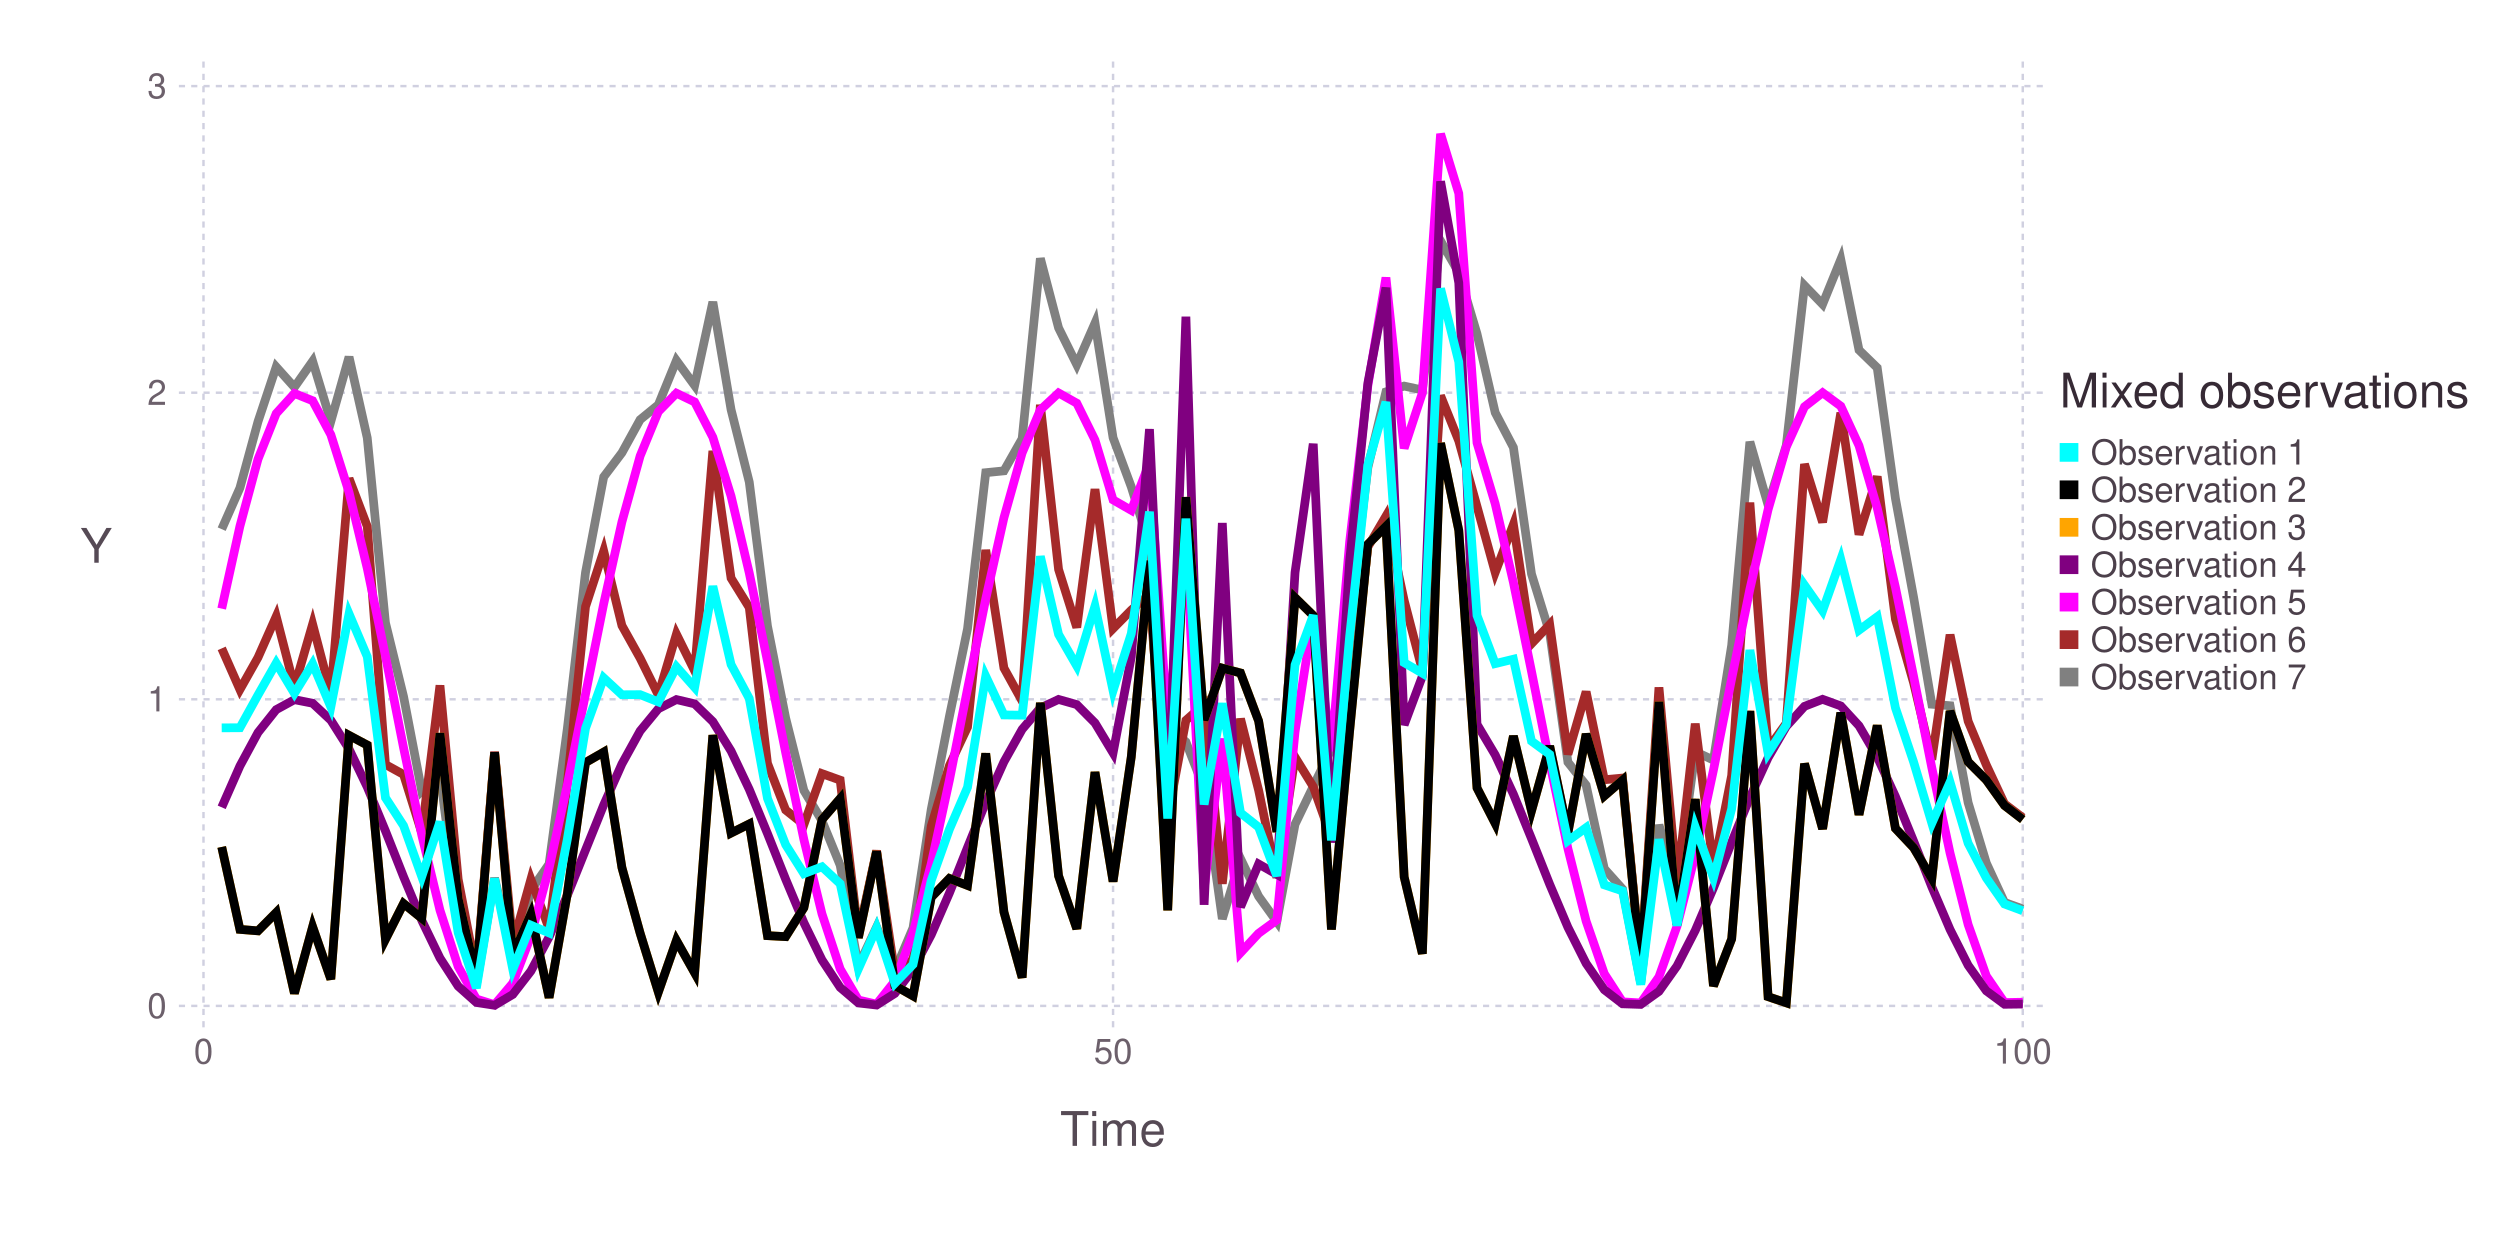
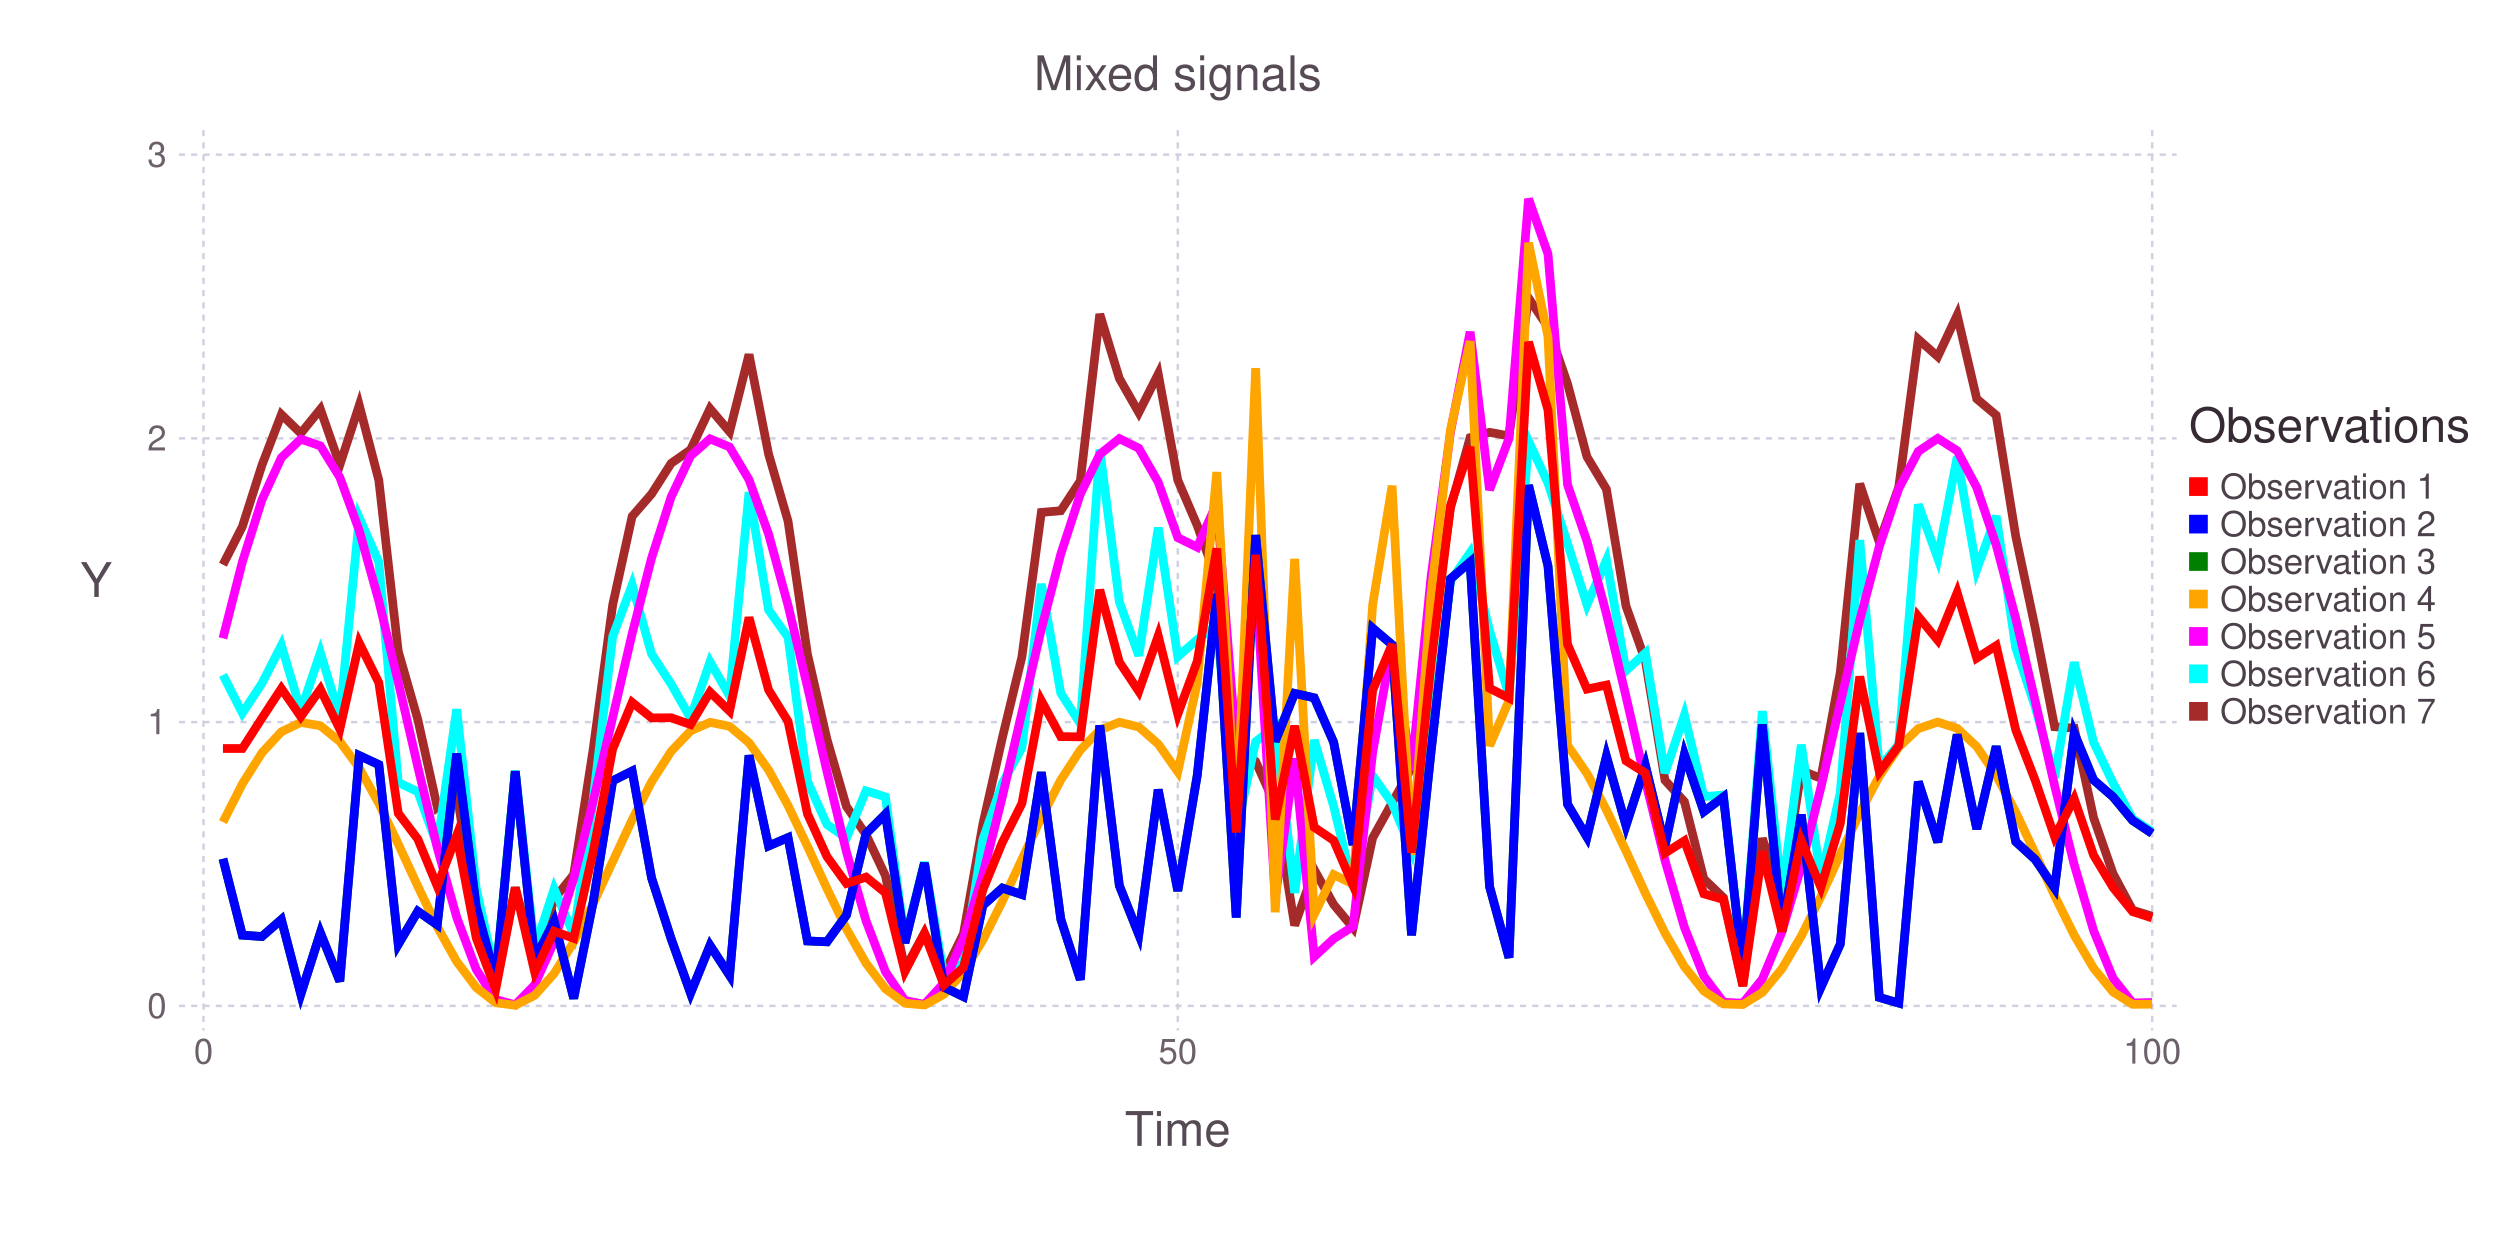
<svg xmlns="http://www.w3.org/2000/svg" version="1.2" width="203.2mm" height="101.6mm" viewBox="0 0 203.2 101.6" stroke="none" fill="#000000" stroke-width="0.3" font-size="3.88">
  <g class="plotroot xscalable yscalable" id="img-60525134-1">
    <g font-size="3.88" font-family="'PT Sans','Helvetica Neue','Helvetica',sans-serif" fill="#564A55" stroke="#000000" stroke-opacity="0.000" id="img-60525134-2">
-       <text x="90.47" y="90.81" text-anchor="middle" dy="0.6em">Time</text>
+       <g transform="translate(95.73,90.81)">
+         <g class="primitive">
+           <text text-anchor="middle" dy="0.6em">Time</text>
+         </g>
+       </g>
    </g>
    <g class="guide xlabels" font-size="2.82" font-family="'PT Sans Caption','Helvetica Neue','Helvetica',sans-serif" fill="#6C606B" id="img-60525134-3">
-       <text x="16.54" y="84.76" text-anchor="middle" dy="0.6em">0</text>
-       <text x="90.47" y="84.76" text-anchor="middle" dy="0.6em">50</text>
-       <text x="164.41" y="84.76" text-anchor="middle" dy="0.6em">100</text>
+       <g transform="translate(16.54,84.76)">
+         <g class="primitive">
+           <text text-anchor="middle" dy="0.6em">0</text>
+         </g>
+       </g>
+       <g transform="translate(95.73,84.76)">
+         <g class="primitive">
+           <text text-anchor="middle" dy="0.6em">50</text>
+         </g>
+       </g>
+       <g transform="translate(174.93,84.76)">
+         <g class="primitive">
+           <text text-anchor="middle" dy="0.6em">100</text>
+         </g>
+       </g>
    </g>
    <g class="guide colorkey" id="img-60525134-4">
      <g fill="#4C404B" font-size="2.82" font-family="'PT Sans','Helvetica Neue','Helvetica',sans-serif" id="img-60525134-5">
-         <text x="169.93" y="36.77" dy="0.35em">Observation 1</text>
-         <text x="169.93" y="39.81" dy="0.35em">Observation 2</text>
-         <text x="169.93" y="42.86" dy="0.35em">Observation 3</text>
-         <text x="169.93" y="45.9" dy="0.35em">Observation 4</text>
-         <text x="169.93" y="48.94" dy="0.35em">Observation 5</text>
-         <text x="169.93" y="51.99" dy="0.35em">Observation 6</text>
-         <text x="169.93" y="55.03" dy="0.35em">Observation 7</text>
+         <g transform="translate(180.45,39.55)">
+           <g class="primitive">
+             <text dy="0.35em">Observation 1</text>
+           </g>
+         </g>
+         <g transform="translate(180.45,42.6)">
+           <g class="primitive">
+             <text dy="0.35em">Observation 2</text>
+           </g>
+         </g>
+         <g transform="translate(180.45,45.64)">
+           <g class="primitive">
+             <text dy="0.35em">Observation 3</text>
+           </g>
+         </g>
+         <g transform="translate(180.45,48.69)">
+           <g class="primitive">
+             <text dy="0.35em">Observation 4</text>
+           </g>
+         </g>
+         <g transform="translate(180.45,51.73)">
+           <g class="primitive">
+             <text dy="0.35em">Observation 5</text>
+           </g>
+         </g>
+         <g transform="translate(180.45,54.77)">
+           <g class="primitive">
+             <text dy="0.35em">Observation 6</text>
+           </g>
+         </g>
+         <g transform="translate(180.45,57.82)">
+           <g class="primitive">
+             <text dy="0.35em">Observation 7</text>
+           </g>
+         </g>
      </g>
      <g stroke="#000000" stroke-opacity="0.000" id="img-60525134-6">
-         <rect x="167.41" y="36.01" width="1.52" height="1.52" fill="#00FFFF" />
-         <rect x="167.41" y="39.05" width="1.52" height="1.52" fill="#000000" />
-         <rect x="167.41" y="42.1" width="1.52" height="1.52" fill="#FFA500" />
-         <rect x="167.41" y="45.14" width="1.52" height="1.52" fill="#800080" />
-         <rect x="167.41" y="48.18" width="1.52" height="1.52" fill="#FF00FF" />
-         <rect x="167.41" y="51.23" width="1.52" height="1.52" fill="#A52A2A" />
-         <rect x="167.41" y="54.27" width="1.52" height="1.52" fill="#808080" />
+         <g transform="translate(178.69,39.55)" fill="#FF0000">
+           <path d="M-0.76,-0.76 L 0.76 -0.76 0.76 0.76 -0.76 0.76 z" class="primitive" />
+         </g>
+         <g transform="translate(178.69,42.6)" fill="#0000FF">
+           <path d="M-0.76,-0.76 L 0.76 -0.76 0.76 0.76 -0.76 0.76 z" class="primitive" />
+         </g>
+         <g transform="translate(178.69,45.64)" fill="#008000">
+           <path d="M-0.76,-0.76 L 0.76 -0.76 0.76 0.76 -0.76 0.76 z" class="primitive" />
+         </g>
+         <g transform="translate(178.69,48.69)" fill="#FFA500">
+           <path d="M-0.76,-0.76 L 0.76 -0.76 0.76 0.76 -0.76 0.76 z" class="primitive" />
+         </g>
+         <g transform="translate(178.69,51.73)" fill="#FF00FF">
+           <path d="M-0.76,-0.76 L 0.76 -0.76 0.76 0.76 -0.76 0.76 z" class="primitive" />
+         </g>
+         <g transform="translate(178.69,54.77)" fill="#00FFFF">
+           <path d="M-0.76,-0.76 L 0.76 -0.76 0.76 0.76 -0.76 0.76 z" class="primitive" />
+         </g>
+         <g transform="translate(178.69,57.82)" fill="#A52A2A">
+           <path d="M-0.76,-0.76 L 0.76 -0.76 0.76 0.76 -0.76 0.76 z" class="primitive" />
+         </g>
      </g>
      <g fill="#362A35" font-size="3.88" font-family="'PT Sans','Helvetica Neue','Helvetica',sans-serif" stroke="#000000" stroke-opacity="0.000" id="img-60525134-7">
-         <text x="167.41" y="33.12">Mixed observations</text>
+         <g transform="translate(177.93,35.92)">
+           <g class="primitive">
+             <text>Observations</text>
+           </g>
+         </g>
      </g>
    </g>
    <g clip-path="url(#img-60525134-8)">
      <g id="img-60525134-9">
        <g pointer-events="visible" opacity="1" fill="#000000" fill-opacity="0.000" stroke="#000000" stroke-opacity="0.000" class="guide background" id="img-60525134-10">
-           <rect x="14.54" y="5" width="151.87" height="78.76" />
+           <g transform="translate(95.73,47.16)">
+             <path d="M-81.19,-36.59 L 81.19 -36.59 81.19 36.59 -81.19 36.59 z" class="primitive" />
+           </g>
        </g>
        <g class="guide ygridlines xfixed" stroke-dasharray="0.5,0.5" stroke-width="0.2" stroke="#D0D0E0" id="img-60525134-11">
-           <path fill="none" d="M14.54,81.76 L 166.41 81.76" />
-           <path fill="none" d="M14.54,56.84 L 166.41 56.84" />
-           <path fill="none" d="M14.54,31.92 L 166.41 31.92" />
-           <path fill="none" d="M14.54,7 L 166.41 7" />
+           <g transform="translate(95.73,81.76)">
+             <path fill="none" d="M-81.19,0 L 81.19 0" class="primitive" />
+           </g>
+           <g transform="translate(95.73,58.69)">
+             <path fill="none" d="M-81.19,0 L 81.19 0" class="primitive" />
+           </g>
+           <g transform="translate(95.73,35.63)">
+             <path fill="none" d="M-81.19,0 L 81.19 0" class="primitive" />
+           </g>
+           <g transform="translate(95.73,12.57)">
+             <path fill="none" d="M-81.19,0 L 81.19 0" class="primitive" />
+           </g>
        </g>
        <g class="guide xgridlines yfixed" stroke-dasharray="0.5,0.5" stroke-width="0.2" stroke="#D0D0E0" id="img-60525134-12">
-           <path fill="none" d="M16.54,5 L 16.54 83.76" />
-           <path fill="none" d="M90.47,5 L 90.47 83.76" />
-           <path fill="none" d="M164.41,5 L 164.41 83.76" />
+           <g transform="translate(16.54,47.16)">
+             <path fill="none" d="M0,-36.59 L 0 36.59" class="primitive" />
+           </g>
+           <g transform="translate(95.73,47.16)">
+             <path fill="none" d="M0,-36.59 L 0 36.59" class="primitive" />
+           </g>
+           <g transform="translate(174.93,47.16)">
+             <path fill="none" d="M0,-36.59 L 0 36.59" class="primitive" />
+           </g>
        </g>
        <g class="plotpanel" id="img-60525134-13">
-           <g stroke-width="0.71" fill="#000000" fill-opacity="0.000" class="geometry" stroke-dasharray="none" stroke="#808080" id="img-60525134-14">
-             <path fill="none" d="M18.02,43.01 L 19.5 39.66 20.97 34.27 22.45 29.82 23.93 31.47 25.41 29.36 26.89 34.25 28.37 29.01 29.85 35.59 31.33 50.62 32.8 56.61 34.28 64.3 35.76 62.9 37.24 74.21 38.72 80.03 40.2 71.36 41.68 77.87 43.15 72.37 44.63 70.23 46.11 59.25 47.59 46.53 49.07 38.76 50.55 36.8 52.03 34.11 53.51 32.9 54.98 29.3 56.46 31.33 57.94 24.54 59.42 33.29 60.9 39.18 62.38 50.88 63.86 58.37 65.34 64.25 66.81 66.71 68.29 70.33 69.77 78.51 71.25 75.35 72.73 78.92 74.21 75.42 75.69 65.79 77.17 58.22 78.64 51.11 80.12 38.42 81.6 38.27 83.08 35.66 84.56 21 86.04 26.65 87.52 29.64 89 26.26 90.47 35.58 91.95 39.57 93.43 44.33 94.91 58.98 96.39 60.3 97.87 64.11 99.35 74.69 100.83 69.79 102.3 72.85 103.78 74.91 105.26 67 106.74 63.92 108.22 60.86 109.7 50.17 111.18 38 112.65 31.85 114.13 31.38 115.61 31.7 117.09 19.58 118.57 22.15 120.05 27.13 121.53 33.54 123.01 36.37 124.48 46.65 125.96 51.45 127.44 61.95 128.92 63.82 130.4 70.61 131.88 72.26 133.36 79.91 134.84 67.05 136.31 71.98 137.79 61.09 139.27 61.78 140.75 52.45 142.23 35.91 143.71 41.05 145.19 36.2 146.67 23.21 148.14 24.73 149.62 21.09 151.1 28.45 152.58 29.89 154.06 40.51 155.54 48.56 157.02 57.24 158.5 57.36 159.97 65.24 161.45 70.15 162.93 73.35 164.41 73.88" />
-           </g>
-           <g stroke-width="0.71" fill="#000000" fill-opacity="0.000" class="geometry" stroke-dasharray="none" stroke="#A52A2A" id="img-60525134-15">
-             <path fill="none" d="M18.02,52.7 L 19.5 56.05 20.97 53.44 22.45 50.1 23.93 55.85 25.41 50.73 26.89 56.38 28.37 38.89 29.85 42.78 31.33 62.14 32.8 62.95 34.28 67.69 35.76 55.71 37.24 71.46 38.72 79.15 40.2 61.1 41.68 76.75 43.15 71.47 44.63 75.49 46.11 63.68 47.59 49.31 49.07 44.79 50.55 50.85 52.03 53.5 53.51 56.49 54.98 51.54 56.46 54.53 57.94 36.65 59.42 46.99 60.9 49.38 62.38 62.04 63.86 65.84 65.34 67.02 66.81 62.88 68.29 63.41 69.77 75.98 71.25 69.14 72.73 79.1 74.21 77.98 75.69 67.15 77.17 62.22 78.64 59.1 80.12 44.7 81.6 54.3 83.08 56.98 84.56 32.9 86.04 46.28 87.52 51 89 39.76 90.47 51.09 91.95 49.59 93.43 48.31 94.91 66.44 96.39 58.55 97.87 57.24 99.35 71.83 100.83 58.42 102.3 64.23 103.78 71.33 105.26 61.54 106.74 63.94 108.22 68.11 109.7 57.85 111.18 44.45 112.65 41.95 114.13 48.8 115.61 54.49 117.09 32.16 118.57 35.84 120.05 41.16 121.53 46.53 123.01 42.62 124.48 52.32 125.96 50.76 127.44 61.31 128.92 56.22 130.4 63.38 131.88 63.24 133.36 78.42 134.84 55.87 136.31 71.93 137.79 58.82 139.27 70.55 140.75 63.03 142.23 40.85 143.71 60.84 145.19 58.79 146.67 37.72 148.14 42.45 149.62 33.55 151.1 43.45 152.58 38.73 154.06 50.32 155.54 55.51 157.02 61.74 158.5 51.59 159.97 58.62 161.45 62.18 162.93 65.34 164.41 66.46" />
-           </g>
-           <g stroke-width="0.71" fill="#000000" fill-opacity="0.000" class="geometry" stroke-dasharray="none" stroke="#FF00FF" id="img-60525134-16">
-             <path fill="none" d="M18.02,49.47 L 19.5 42.77 20.97 37.32 22.45 33.61 23.93 31.98 25.41 32.57 26.89 35.33 28.37 40.01 29.85 46.19 31.33 53.32 32.8 60.77 34.28 67.87 35.76 73.98 37.24 78.56 38.72 81.2 40.2 81.66 41.68 79.91 43.15 76.09 44.63 70.56 46.11 63.8 47.59 56.42 49.07 49.07 50.55 42.42 52.03 37.06 53.51 33.46 54.98 31.96 56.46 32.67 57.94 35.54 59.42 40.32 60.9 46.57 62.38 53.74 63.86 61.18 65.34 68.24 66.81 74.28 68.29 78.76 69.77 81.28 71.25 81.62 72.73 79.75 74.21 75.83 75.69 70.21 77.17 63.4 78.64 56 80.12 48.68 81.6 42.08 83.08 36.81 84.56 33.32 86.04 31.94 87.52 32.77 89 35.76 90.47 40.63 91.95 41.48 93.43 37.61 94.91 59.07 96.39 43.89 97.87 72.26 99.35 60.03 100.83 77.44 102.3 75.86 103.78 74.78 105.26 59.49 106.74 49.99 108.22 61.05 109.7 44.04 111.18 31.34 112.65 22.56 114.13 36.44 115.61 31.93 117.09 10.88 118.57 15.72 120.05 35.99 121.53 40.95 123.01 47.34 124.48 54.57 125.96 62 127.44 68.98 128.92 74.87 130.4 79.15 131.88 81.43 133.36 81.52 134.84 79.4 136.31 75.27 137.79 69.49 139.27 62.59 140.75 55.16 142.23 47.89 143.71 41.42 145.19 36.32 146.67 33.06 148.14 31.92 149.62 33.01 151.1 36.22 152.58 41.28 154.06 47.73 155.54 54.99 157.02 62.41 158.5 69.34 159.97 75.15 161.45 79.33 162.93 81.49 164.41 81.46" />
-           </g>
-           <g stroke-width="0.71" fill="#000000" fill-opacity="0.000" class="geometry" stroke-dasharray="none" stroke="#800080" id="img-60525134-17">
-             <path fill="none" d="M18.02,65.62 L 19.5 62.26 20.97 59.54 22.45 57.68 23.93 56.87 25.41 57.16 26.89 58.54 28.37 60.88 29.85 63.97 31.33 67.54 32.8 71.26 34.28 74.81 35.76 77.87 37.24 80.16 38.72 81.48 40.2 81.71 41.68 80.83 43.15 78.93 44.63 76.16 46.11 72.78 47.59 69.09 49.07 65.42 50.55 62.09 52.03 59.41 53.51 57.61 54.98 56.86 56.46 57.21 57.94 58.65 59.42 61.04 60.9 64.16 62.38 67.75 63.86 71.47 65.34 75 66.81 78.02 68.29 80.26 69.77 81.52 71.25 81.69 72.73 80.75 74.21 78.79 75.69 75.98 77.17 72.58 78.64 68.88 80.12 65.22 81.6 61.92 83.08 59.28 84.56 57.54 86.04 56.85 87.52 57.27 89 58.76 90.47 61.2 91.95 53.4 93.43 34.88 94.91 66.62 96.39 25.74 97.87 73.54 99.35 42.51 100.83 73.72 102.3 70.23 103.78 71.07 105.26 46.53 106.74 36.07 108.22 68.49 109.7 45.59 111.18 31.14 112.65 23.38 114.13 58.92 115.61 54.96 117.09 14.74 118.57 22.99 120.05 58.87 121.53 61.36 123.01 64.55 124.48 68.16 125.96 71.88 127.44 75.37 128.92 78.31 130.4 80.45 131.88 81.59 133.36 81.64 134.84 80.58 136.31 78.51 137.79 75.63 139.27 72.17 140.75 68.46 142.23 64.82 143.71 61.59 145.19 59.04 146.67 57.41 148.14 56.84 149.62 57.38 151.1 58.99 152.58 61.52 154.06 64.74 155.54 68.37 157.02 72.09 158.5 75.55 159.97 78.46 161.45 80.54 162.93 81.63 164.41 81.61" />
-           </g>
-           <g stroke-width="0.71" fill="#000000" fill-opacity="0.000" class="geometry" stroke-dasharray="none" stroke="#FFA500" id="img-60525134-18">
-             <path fill="none" d="M18.02,68.84 L 19.5 75.54 20.97 75.66 22.45 74.17 23.93 80.74 25.41 75.33 26.89 79.59 28.37 59.77 29.85 60.56 31.33 76.35 32.8 73.44 34.28 74.64 35.76 59.6 37.24 73.06 38.72 79.43 40.2 61.15 41.68 77.67 43.15 74.31 44.63 81.09 46.11 72.66 47.59 61.98 49.07 61.13 50.55 70.52 52.03 75.85 53.51 80.64 54.98 76.44 56.46 79.07 57.94 59.76 59.42 67.71 60.9 66.97 62.38 76.05 63.86 76.13 65.34 73.78 66.81 66.62 68.29 64.9 69.77 76.22 71.25 69.21 72.73 80.11 74.21 80.95 75.69 72.93 77.17 71.4 78.64 71.97 80.12 61.24 81.6 74.13 83.08 79.46 84.56 57.12 86.04 71.19 87.52 75.49 89 62.76 90.47 71.65 91.95 61.52 93.43 45.57 94.91 73.99 96.39 40.41 97.87 58.52 99.35 54.31 100.83 54.7 102.3 58.6 103.78 67.61 105.26 48.58 106.74 50.03 108.22 75.55 109.7 59.39 111.18 44.24 112.65 42.77 114.13 71.28 115.61 77.52 117.09 36.02 118.57 43.11 120.05 64.04 121.53 66.93 123.01 59.83 124.48 65.91 125.96 60.64 127.44 67.7 128.92 59.66 130.4 64.69 131.88 63.41 133.36 78.54 134.84 57.05 136.31 75.17 137.79 64.96 139.27 80.14 140.75 76.32 142.23 57.79 143.71 81.01 145.19 81.51 146.67 62.07 148.14 67.37 149.62 57.93 151.1 66.22 152.58 58.97 154.06 67.33 155.54 68.9 157.02 71.41 158.5 57.8 159.97 61.92 161.45 63.4 162.93 65.47 164.41 66.61" />
-           </g>
-           <g stroke-width="0.71" fill="#000000" fill-opacity="0.000" class="geometry" stroke-dasharray="none" stroke="#000000" id="img-60525134-19">
-             <path fill="none" d="M18.02,68.84 L 19.5 75.54 20.97 75.66 22.45 74.17 23.93 80.74 25.41 75.33 26.89 79.59 28.37 59.77 29.85 60.56 31.33 76.35 32.8 73.44 34.28 74.64 35.76 59.6 37.24 73.06 38.72 79.43 40.2 61.15 41.68 77.67 43.15 74.31 44.63 81.09 46.11 72.66 47.59 61.98 49.07 61.13 50.55 70.52 52.03 75.85 53.51 80.64 54.98 76.44 56.46 79.07 57.94 59.76 59.42 67.71 60.9 66.97 62.38 76.05 63.86 76.13 65.34 73.78 66.81 66.62 68.29 64.9 69.77 76.22 71.25 69.21 72.73 80.11 74.21 80.95 75.69 72.93 77.17 71.4 78.64 71.97 80.12 61.24 81.6 74.13 83.08 79.46 84.56 57.12 86.04 71.19 87.52 75.49 89 62.76 90.47 71.65 91.95 61.52 93.43 45.57 94.91 73.99 96.39 40.41 97.87 58.52 99.35 54.31 100.83 54.7 102.3 58.6 103.78 67.61 105.26 48.58 106.74 50.03 108.22 75.55 109.7 59.39 111.18 44.24 112.65 42.77 114.13 71.28 115.61 77.52 117.09 36.02 118.57 43.11 120.05 64.04 121.53 66.93 123.01 59.83 124.48 65.91 125.96 60.64 127.44 67.7 128.92 59.66 130.4 64.69 131.88 63.41 133.36 78.54 134.84 57.05 136.31 75.17 137.79 64.96 139.27 80.14 140.75 76.32 142.23 57.79 143.71 81.01 145.19 81.51 146.67 62.07 148.14 67.37 149.62 57.93 151.1 66.22 152.58 58.97 154.06 67.33 155.54 68.9 157.02 71.41 158.5 57.8 159.97 61.92 161.45 63.4 162.93 65.47 164.41 66.61" />
-           </g>
-           <g stroke-width="0.71" fill="#000000" fill-opacity="0.000" class="geometry" stroke-dasharray="none" stroke="#00FFFF" id="img-60525134-20">
-             <path fill="none" d="M18.02,59.16 L 19.5 59.15 20.97 56.49 22.45 53.89 23.93 56.36 25.41 53.95 26.89 57.46 28.37 49.89 29.85 53.37 31.33 64.84 32.8 67.11 34.28 71.25 35.76 66.79 37.24 75.81 38.72 80.31 40.2 71.41 41.68 78.79 43.15 75.2 44.63 75.83 46.11 68.23 47.59 59.2 49.07 55.1 50.55 56.47 52.03 56.46 53.51 57.05 54.98 54.2 56.46 55.87 57.94 47.65 59.42 54.01 60.9 56.77 62.38 64.89 63.86 68.66 65.34 71.01 66.81 70.45 68.29 71.83 69.77 78.75 71.25 75.42 72.73 79.93 74.21 78.39 75.69 71.57 77.17 67.4 78.64 63.99 80.12 54.96 81.6 58.11 83.08 58.13 84.56 45.22 86.04 51.56 87.52 54.13 89 49.26 90.47 56.14 91.95 51.5 93.43 41.59 94.91 66.53 96.39 42.15 97.87 65.39 99.35 57.17 100.83 66.07 102.3 67.23 103.78 71.2 105.26 54.04 106.74 50.01 108.22 68.3 109.7 51.72 111.18 37.79 112.65 32.67 114.13 53.86 115.61 54.72 117.09 23.45 118.57 29.42 120.05 50.02 121.53 53.94 123.01 53.58 124.48 60.24 125.96 61.32 127.44 68.34 128.92 67.27 130.4 71.92 131.88 72.42 133.36 80.03 134.84 68.22 136.31 75.22 137.79 67.22 139.27 71.36 140.75 65.74 142.23 52.84 143.71 61.22 145.19 58.91 146.67 47.56 148.14 49.65 149.62 45.47 151.1 51.22 152.58 50.13 154.06 57.53 155.54 61.94 157.02 66.91 158.5 63.57 159.97 68.54 161.45 71.36 162.93 73.48 164.41 74.03" />
-           </g>
-         </g>
-       </g>
-     </g>
-     <g class="guide ylabels" font-size="2.82" font-family="'PT Sans Caption','Helvetica Neue','Helvetica',sans-serif" fill="#6C606B" id="img-60525134-21">
-       <text x="13.54" y="81.76" text-anchor="end" dy="0.35em">0</text>
-       <text x="13.54" y="56.84" text-anchor="end" dy="0.35em">1</text>
-       <text x="13.54" y="31.92" text-anchor="end" dy="0.35em">2</text>
-       <text x="13.54" y="7" text-anchor="end" dy="0.35em">3</text>
-     </g>
-     <g font-size="3.88" font-family="'PT Sans','Helvetica Neue','Helvetica',sans-serif" fill="#564A55" stroke="#000000" stroke-opacity="0.000" id="img-60525134-22">
-       <text x="9.11" y="44.38" text-anchor="end" dy="0.35em">Y</text>
+           <g stroke-width="0.71" fill="#000000" fill-opacity="0.000" class="geometry" id="img-60525134-14">
+             <g stroke-dasharray="none" stroke="#A52A2A" id="img-60525134-15">
+               <g transform="translate(96.52,52.36)">
+                 <path fill="none" d="M-78.4,-6.46 L -76.82 -9.56 -75.23 -14.55 -73.65 -18.67 -72.07 -17.14 -70.48 -19.1 -68.9 -14.57 -67.32 -19.42 -65.73 -13.33 -64.15 0.58 -62.56 6.13 -60.98 13.25 -59.4 11.94 -57.81 22.41 -56.23 27.8 -54.64 19.77 -53.06 25.8 -51.48 20.71 -49.89 18.73 -48.31 8.57 -46.72 -3.2 -45.14 -10.39 -43.56 -12.21 -41.97 -14.7 -40.39 -15.81 -38.81 -19.15 -37.22 -17.27 -35.64 -23.55 -34.05 -15.45 -32.47 -10.01 -30.89 0.82 -29.3 7.75 -27.72 13.2 -26.13 15.47 -24.55 18.82 -22.97 26.4 -21.38 23.47 -19.8 26.77 -18.21 23.53 -16.63 14.62 -15.05 7.61 -13.46 1.03 -11.88 -10.71 -10.3 -10.85 -8.71 -13.27 -7.13 -26.83 -5.54 -21.6 -3.96 -18.83 -2.38 -21.96 -0.79 -13.34 0.79 -9.65 2.38 -5.24 3.96 8.31 5.54 9.53 7.13 13.07 8.71 22.86 10.3 18.32 11.88 21.16 13.46 23.06 15.05 15.74 16.63 12.89 18.21 10.06 19.8 0.16 21.38 -11.1 22.97 -16.79 24.55 -17.22 26.13 -16.93 27.72 -28.14 29.3 -25.77 30.89 -21.16 32.47 -15.23 34.05 -12.6 35.64 -3.1 37.22 1.35 38.81 11.06 40.39 12.8 41.97 19.08 43.56 20.6 45.14 27.69 46.72 15.78 48.31 20.35 49.89 10.27 51.48 10.9 53.06 2.27 54.64 -13.04 56.23 -8.28 57.81 -12.77 59.4 -24.78 60.98 -23.38 62.56 -26.75 64.15 -19.94 65.73 -18.61 67.32 -8.77 68.9 -1.33 70.48 6.71 72.07 6.82 73.65 14.11 75.23 18.65 76.82 21.62 78.4 22.11" class="primitive" />
+               </g>
+             </g>
+           </g>
+           <g stroke-width="0.71" fill="#000000" fill-opacity="0.000" class="geometry" id="img-60525134-16">
+             <g stroke-dasharray="none" stroke="#00FFFF" id="img-60525134-17">
+               <g transform="translate(96.52,58.35)">
+                 <path fill="none" d="M-78.4,-3.49 L -76.82 -0.39 -75.23 -2.8 -73.65 -5.9 -72.07 -0.57 -70.48 -5.31 -68.9 -0.08 -67.32 -16.26 -65.73 -12.67 -64.15 5.25 -62.56 6 -60.98 10.39 -59.4 -0.7 -57.81 13.88 -56.23 20.99 -54.64 4.29 -53.06 18.77 -51.48 13.89 -49.89 17.61 -48.31 6.68 -46.72 -6.62 -45.14 -10.81 -43.56 -5.2 -41.97 -2.75 -40.39 0.02 -38.81 -4.56 -37.22 -1.79 -35.64 -18.34 -34.05 -8.77 -32.47 -6.56 -30.89 5.16 -29.3 8.67 -27.72 9.77 -26.13 5.93 -24.55 6.42 -22.97 18.06 -21.38 11.73 -19.8 20.95 -18.21 19.91 -16.63 9.89 -15.05 5.32 -13.46 2.43 -11.88 -10.89 -10.3 -2.01 -8.71 0.47 -7.13 -21.81 -5.54 -9.43 -3.96 -5.06 -2.38 -15.46 -0.79 -4.98 0.79 -6.36 2.38 -7.55 3.96 9.23 5.54 1.93 7.13 0.72 8.71 14.22 10.3 1.8 11.88 7.18 13.46 13.75 15.05 4.7 16.63 6.92 18.21 10.77 19.8 1.28 21.38 -11.12 22.97 -13.43 24.55 -7.1 26.13 -1.83 27.72 -22.5 29.3 -19.09 30.89 -14.17 32.47 -9.2 34.05 -12.82 35.64 -3.84 37.22 -5.28 38.81 4.48 40.39 -0.23 41.97 6.4 43.56 6.27 45.14 20.31 46.72 -0.55 48.31 14.31 49.89 2.18 51.48 13.03 53.06 6.07 54.64 -14.45 56.23 4.05 57.81 2.15 59.4 -17.35 60.98 -12.97 62.56 -21.21 64.15 -12.05 65.73 -16.41 67.32 -5.69 68.9 -0.88 70.48 4.87 72.07 -4.52 73.65 1.99 75.23 5.29 76.82 8.21 78.4 9.25" class="primitive" />
+               </g>
+             </g>
+           </g>
+           <g stroke-width="0.71" fill="#000000" fill-opacity="0.000" class="geometry" id="img-60525134-18">
+             <g stroke-dasharray="none" stroke="#FF00FF" id="img-60525134-19">
+               <g transform="translate(96.52,56.22)">
+                 <path fill="none" d="M-78.4,-4.34 L -76.82 -10.55 -75.23 -15.59 -73.65 -19.02 -72.07 -20.53 -70.48 -19.98 -68.9 -17.43 -67.32 -13.1 -65.73 -7.38 -64.15 -0.78 -62.56 6.11 -60.98 12.68 -59.4 18.34 -57.81 22.58 -56.23 25.02 -54.64 25.45 -53.06 23.83 -51.48 20.3 -49.89 15.18 -48.31 8.92 -46.72 2.09 -45.14 -4.71 -43.56 -10.86 -41.97 -15.83 -40.39 -19.16 -38.81 -20.55 -37.22 -19.89 -35.64 -17.23 -34.05 -12.81 -32.47 -7.03 -30.89 -0.39 -29.3 6.5 -27.72 13.03 -26.13 18.62 -24.55 22.76 -22.97 25.1 -21.38 25.41 -19.8 23.68 -18.21 20.05 -16.63 14.85 -15.05 8.55 -13.46 1.7 -11.88 -5.08 -10.3 -11.18 -8.71 -16.06 -7.13 -19.29 -5.54 -20.57 -3.96 -19.79 -2.38 -17.03 -0.79 -12.52 0.79 -11.74 2.38 -15.32 3.96 4.54 5.54 -9.51 7.13 16.75 8.71 5.43 10.3 21.54 11.88 20.08 13.46 19.08 15.05 4.93 16.63 -3.86 18.21 6.37 19.8 -9.37 21.38 -21.12 22.97 -29.25 24.55 -16.4 26.13 -20.58 27.72 -40.06 29.3 -35.58 30.89 -16.82 32.47 -12.22 34.05 -6.32 35.64 0.38 37.22 7.26 38.81 13.71 40.39 19.16 41.97 23.12 43.56 25.24 45.14 25.32 46.72 23.36 48.31 19.54 49.89 14.19 51.48 7.79 53.06 0.93 54.64 -5.81 56.23 -11.8 57.81 -16.51 59.4 -19.53 60.98 -20.59 62.56 -19.58 64.15 -16.6 65.73 -11.92 67.32 -5.96 68.9 0.76 70.48 7.64 72.07 14.05 73.65 19.43 75.23 23.29 76.82 25.3 78.4 25.26" class="primitive" />
+               </g>
+             </g>
+           </g>
+           <g stroke-width="0.71" fill="#000000" fill-opacity="0.000" class="geometry" id="img-60525134-20">
+             <g stroke-dasharray="none" stroke="#FFA500" id="img-60525134-21">
+               <g transform="translate(96.52,66.07)">
+                 <path fill="none" d="M-78.4,0.75 L -76.82 -2.36 -75.23 -4.88 -73.65 -6.59 -72.07 -7.35 -70.48 -7.08 -68.9 -5.8 -67.32 -3.64 -65.73 -0.77 -64.15 2.53 -62.56 5.97 -60.98 9.26 -59.4 12.08 -57.81 14.2 -56.23 15.43 -54.64 15.64 -53.06 14.83 -51.48 13.06 -49.89 10.5 -48.31 7.38 -46.72 3.96 -45.14 0.56 -43.56 -2.52 -41.97 -5 -40.39 -6.66 -38.81 -7.36 -37.22 -7.03 -35.64 -5.7 -34.05 -3.49 -32.47 -0.6 -30.89 2.72 -29.3 6.16 -27.72 9.43 -26.13 12.22 -24.55 14.3 -22.97 15.47 -21.38 15.62 -19.8 14.75 -18.21 12.94 -16.63 10.34 -15.05 7.19 -13.46 3.77 -11.88 0.38 -10.3 -2.67 -8.71 -5.11 -7.13 -6.73 -5.54 -7.37 -3.96 -6.98 -2.38 -5.6 -0.79 -3.34 0.79 -10.56 2.38 -27.7 3.96 1.68 5.54 -36.15 7.13 8.08 8.71 -20.64 10.3 8.25 11.88 5.02 13.46 5.79 15.05 -16.92 16.63 -26.59 18.21 3.41 19.8 -17.79 21.38 -31.16 22.97 -38.34 24.55 -5.45 26.13 -9.12 27.72 -46.34 29.3 -38.7 30.89 -5.49 32.47 -3.2 34.05 -0.24 35.64 3.1 37.22 6.54 38.81 9.77 40.39 12.5 41.97 14.48 43.56 15.53 45.14 15.58 46.72 14.6 48.31 12.68 49.89 10.01 51.48 6.81 53.06 3.38 54.64 0.01 56.23 -2.98 57.81 -5.34 59.4 -6.85 60.98 -7.38 62.56 -6.87 64.15 -5.39 65.73 -3.05 67.32 -0.06 68.9 3.3 70.48 6.73 72.07 9.94 73.65 12.63 75.23 14.56 76.82 15.56 78.4 15.55" class="primitive" />
+               </g>
+             </g>
+           </g>
+           <g stroke-width="0.71" fill="#000000" fill-opacity="0.000" class="geometry" id="img-60525134-22">
+             <g stroke-dasharray="none" stroke="#008000" id="img-60525134-23">
+               <g transform="translate(96.52,68.21)">
+                 <path fill="none" d="M-78.4,1.59 L -76.82 7.8 -75.23 7.91 -73.65 6.53 -72.07 12.61 -70.48 7.6 -68.9 11.55 -67.32 -6.8 -65.73 -6.06 -64.15 8.55 -62.56 5.86 -60.98 6.96 -59.4 -6.96 -57.81 5.5 -56.23 11.4 -54.64 -5.52 -53.06 9.77 -51.48 6.66 -49.89 12.94 -48.31 5.13 -46.72 -4.75 -45.14 -5.54 -43.56 3.15 -41.97 8.09 -40.39 12.52 -38.81 8.63 -37.22 11.07 -35.64 -6.81 -34.05 0.55 -32.47 -0.13 -30.89 8.27 -29.3 8.34 -27.72 6.17 -26.13 -0.46 -24.55 -2.04 -22.97 8.43 -21.38 1.94 -19.8 12.03 -18.21 12.8 -16.63 5.38 -15.05 3.97 -13.46 4.5 -11.88 -5.44 -10.3 6.5 -8.71 11.42 -7.13 -9.25 -5.54 3.77 -3.96 7.75 -2.38 -4.03 -0.79 4.2 0.79 -5.18 2.38 -19.94 3.96 6.37 5.54 -24.72 7.13 -7.95 8.71 -11.85 10.3 -11.49 11.88 -7.88 13.46 0.46 15.05 -17.15 16.63 -15.81 18.21 7.81 19.8 -7.15 21.38 -21.17 22.97 -22.53 24.55 3.85 26.13 9.63 27.72 -28.77 29.3 -22.21 30.89 -2.84 32.47 -0.17 34.05 -6.74 35.64 -1.11 37.22 -5.99 38.81 0.54 40.39 -6.89 41.97 -2.24 43.56 -3.43 45.14 10.57 46.72 -9.32 48.31 7.46 49.89 -2 51.48 12.05 53.06 8.52 54.64 -8.63 56.23 12.86 57.81 13.32 59.4 -4.67 60.98 0.24 62.56 -8.5 64.15 -0.83 65.73 -7.54 67.32 0.2 68.9 1.65 70.48 3.97 72.07 -8.62 73.65 -4.81 75.23 -3.44 76.82 -1.52 78.4 -0.47" class="primitive" />
+               </g>
+             </g>
+           </g>
+           <g stroke-width="0.71" fill="#000000" fill-opacity="0.000" class="geometry" id="img-60525134-24">
+             <g stroke-dasharray="none" stroke="#0000FF" id="img-60525134-25">
+               <g transform="translate(96.52,68.21)">
+                 <path fill="none" d="M-78.4,1.59 L -76.82 7.8 -75.23 7.91 -73.65 6.53 -72.07 12.61 -70.48 7.6 -68.9 11.55 -67.32 -6.8 -65.73 -6.06 -64.15 8.55 -62.56 5.86 -60.98 6.96 -59.4 -6.96 -57.81 5.5 -56.23 11.4 -54.64 -5.52 -53.06 9.77 -51.48 6.66 -49.89 12.94 -48.31 5.13 -46.72 -4.75 -45.14 -5.54 -43.56 3.15 -41.97 8.09 -40.39 12.52 -38.81 8.63 -37.22 11.07 -35.64 -6.81 -34.05 0.55 -32.47 -0.13 -30.89 8.27 -29.3 8.34 -27.72 6.17 -26.13 -0.46 -24.55 -2.04 -22.97 8.43 -21.38 1.94 -19.8 12.03 -18.21 12.8 -16.63 5.38 -15.05 3.97 -13.46 4.5 -11.88 -5.44 -10.3 6.5 -8.71 11.42 -7.13 -9.25 -5.54 3.77 -3.96 7.75 -2.38 -4.03 -0.79 4.2 0.79 -5.18 2.38 -19.94 3.96 6.37 5.54 -24.72 7.13 -7.95 8.71 -11.85 10.3 -11.49 11.88 -7.88 13.46 0.46 15.05 -17.15 16.63 -15.81 18.21 7.81 19.8 -7.15 21.38 -21.17 22.97 -22.53 24.55 3.85 26.13 9.63 27.72 -28.77 29.3 -22.21 30.89 -2.84 32.47 -0.17 34.05 -6.74 35.64 -1.11 37.22 -5.99 38.81 0.54 40.39 -6.89 41.97 -2.24 43.56 -3.43 45.14 10.57 46.72 -9.32 48.31 7.46 49.89 -2 51.48 12.05 53.06 8.52 54.64 -8.63 56.23 12.86 57.81 13.32 59.4 -4.67 60.98 0.24 62.56 -8.5 64.15 -0.83 65.73 -7.54 67.32 0.2 68.9 1.65 70.48 3.97 72.07 -8.62 73.65 -4.81 75.23 -3.44 76.82 -1.52 78.4 -0.47" class="primitive" />
+               </g>
+             </g>
+           </g>
+           <g stroke-width="0.71" fill="#000000" fill-opacity="0.000" class="geometry" id="img-60525134-26">
+             <g stroke-dasharray="none" stroke="#FF0000" id="img-60525134-27">
+               <g transform="translate(96.52,62.21)">
+                 <path fill="none" d="M-78.4,-1.37 L -76.82 -1.37 -75.23 -3.84 -73.65 -6.25 -72.07 -3.96 -70.48 -6.19 -68.9 -2.94 -67.32 -9.95 -65.73 -6.72 -64.15 3.89 -62.56 5.99 -60.98 9.82 -59.4 5.69 -57.81 14.04 -56.23 18.21 -54.64 9.97 -53.06 16.8 -51.48 13.48 -49.89 14.06 -48.31 7.03 -46.72 -1.33 -45.14 -5.12 -43.56 -3.86 -41.97 -3.87 -40.39 -3.32 -38.81 -5.96 -37.22 -4.41 -35.64 -12.02 -34.05 -6.13 -32.47 -3.58 -30.89 3.94 -29.3 7.42 -27.72 9.6 -26.13 9.08 -24.55 10.36 -22.97 16.76 -21.38 13.68 -19.8 17.85 -18.21 16.43 -16.63 10.11 -15.05 6.26 -13.46 3.1 -11.88 -5.26 -10.3 -2.34 -8.71 -2.32 -7.13 -14.27 -5.54 -8.4 -3.96 -6.02 -2.38 -10.53 -0.79 -4.16 0.79 -8.46 2.38 -17.63 3.96 5.45 5.54 -17.11 7.13 4.4 8.71 -3.21 10.3 5.03 11.88 6.1 13.46 9.77 15.05 -6.11 16.63 -9.84 18.21 7.09 19.8 -8.26 21.38 -21.14 22.97 -25.89 24.55 -6.27 26.13 -5.47 27.72 -34.42 29.3 -28.89 30.89 -9.83 32.47 -6.2 34.05 -6.53 35.64 -0.37 37.22 0.63 38.81 7.13 40.39 6.13 41.97 10.44 43.56 10.9 45.14 17.94 46.72 7.02 48.31 13.5 49.89 6.1 51.48 9.92 53.06 4.72 54.64 -7.22 56.23 0.53 57.81 -1.6 59.4 -12.1 60.98 -10.17 62.56 -14.04 64.15 -8.72 65.73 -9.73 67.32 -2.88 68.9 1.21 70.48 5.8 72.07 2.71 73.65 7.31 75.23 9.93 76.82 11.89 78.4 12.4" class="primitive" />
+               </g>
+             </g>
+           </g>
+         </g>
+       </g>
+     </g>
+     <g class="guide ylabels" font-size="2.82" font-family="'PT Sans Caption','Helvetica Neue','Helvetica',sans-serif" fill="#6C606B" id="img-60525134-28">
+       <g transform="translate(13.54,81.76)">
+         <g class="primitive">
+           <text text-anchor="end" dy="0.35em">0</text>
+         </g>
+       </g>
+       <g transform="translate(13.54,58.69)">
+         <g class="primitive">
+           <text text-anchor="end" dy="0.35em">1</text>
+         </g>
+       </g>
+       <g transform="translate(13.54,35.63)">
+         <g class="primitive">
+           <text text-anchor="end" dy="0.35em">2</text>
+         </g>
+       </g>
+       <g transform="translate(13.54,12.57)">
+         <g class="primitive">
+           <text text-anchor="end" dy="0.35em">3</text>
+         </g>
+       </g>
+     </g>
+     <g font-size="3.88" font-family="'PT Sans','Helvetica Neue','Helvetica',sans-serif" fill="#564A55" stroke="#000000" stroke-opacity="0.000" id="img-60525134-29">
+       <g transform="translate(9.11,47.16)">
+         <g class="primitive">
+           <text text-anchor="end" dy="0.35em">Y</text>
+         </g>
+       </g>
+     </g>
+     <g font-size="3.88" font-family="'PT Sans','Helvetica Neue','Helvetica',sans-serif" fill="#564A55" stroke="#000000" stroke-opacity="0.000" id="img-60525134-30">
+       <g transform="translate(95.73,5)">
+         <g class="primitive">
+           <text text-anchor="middle" dy="0.6em">Mixed signals</text>
+         </g>
+       </g>
    </g>
  </g>
  <defs>
    <clipPath id="img-60525134-8">
-       <path d="M14.54,5 L 166.41 5 166.41 83.76 14.54 83.76" />
+       <path d="M14.54,10.57 L 176.93 10.57 176.93 83.76 14.54 83.76" />
    </clipPath>
  </defs>
</svg>
